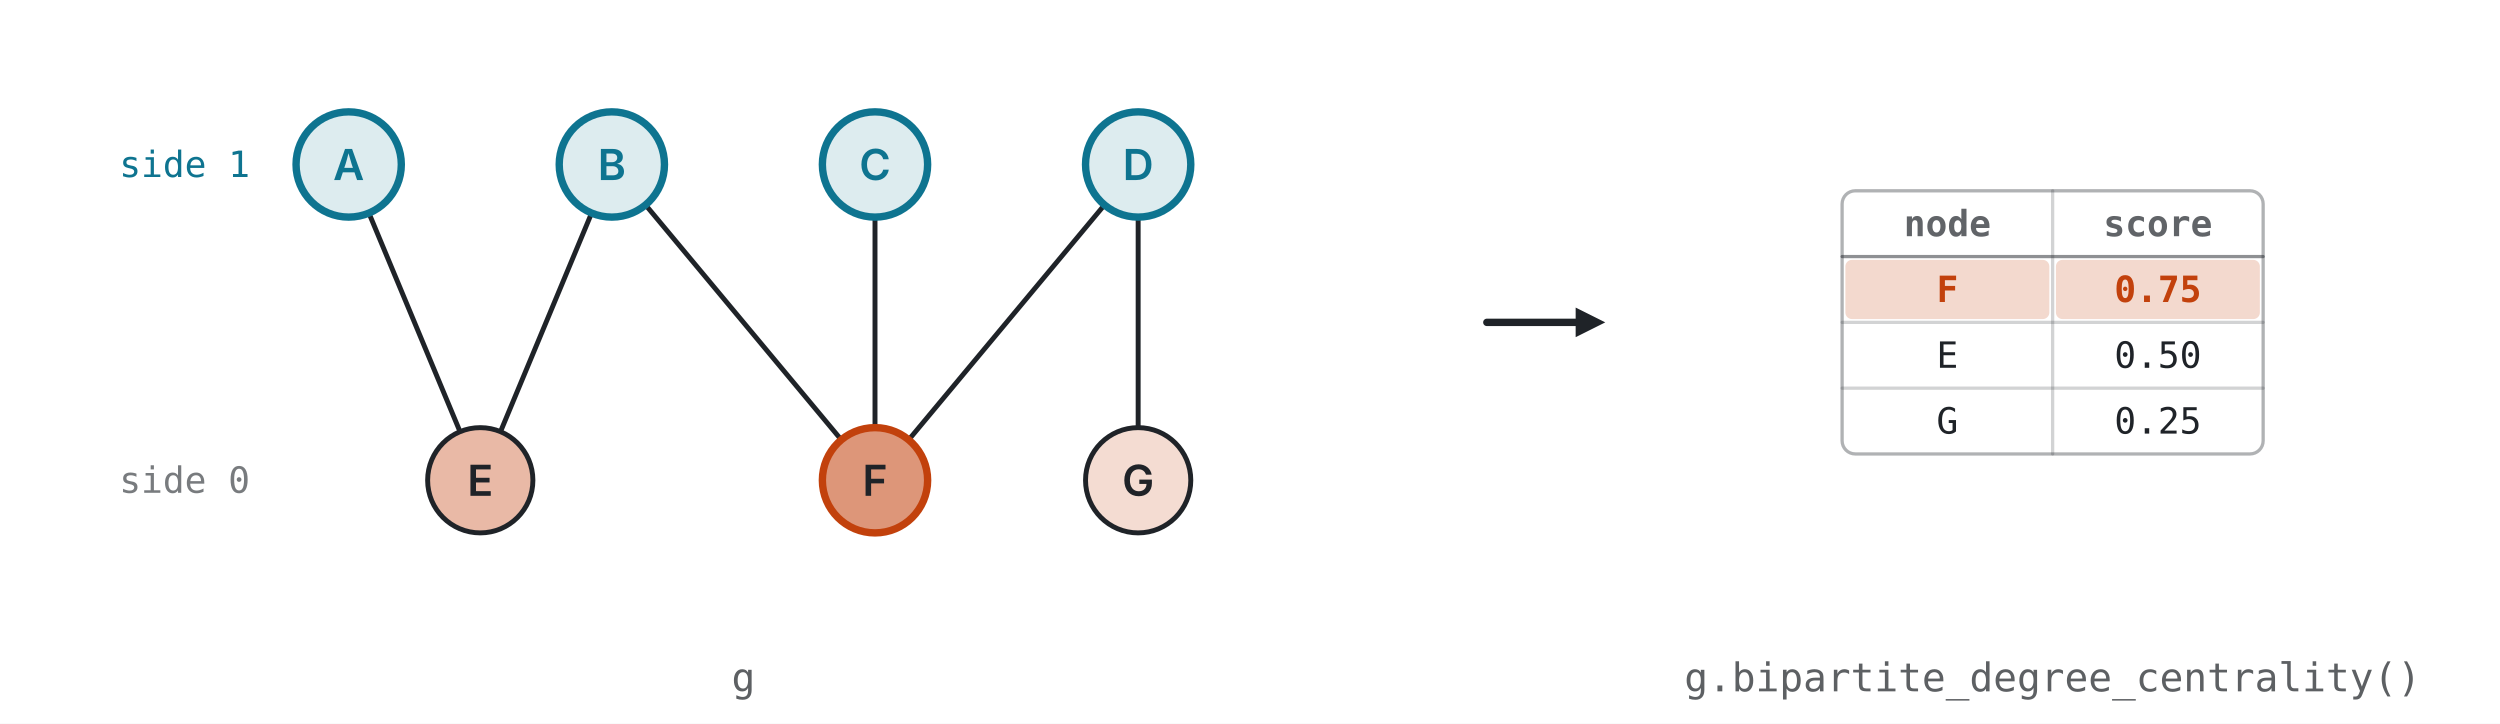
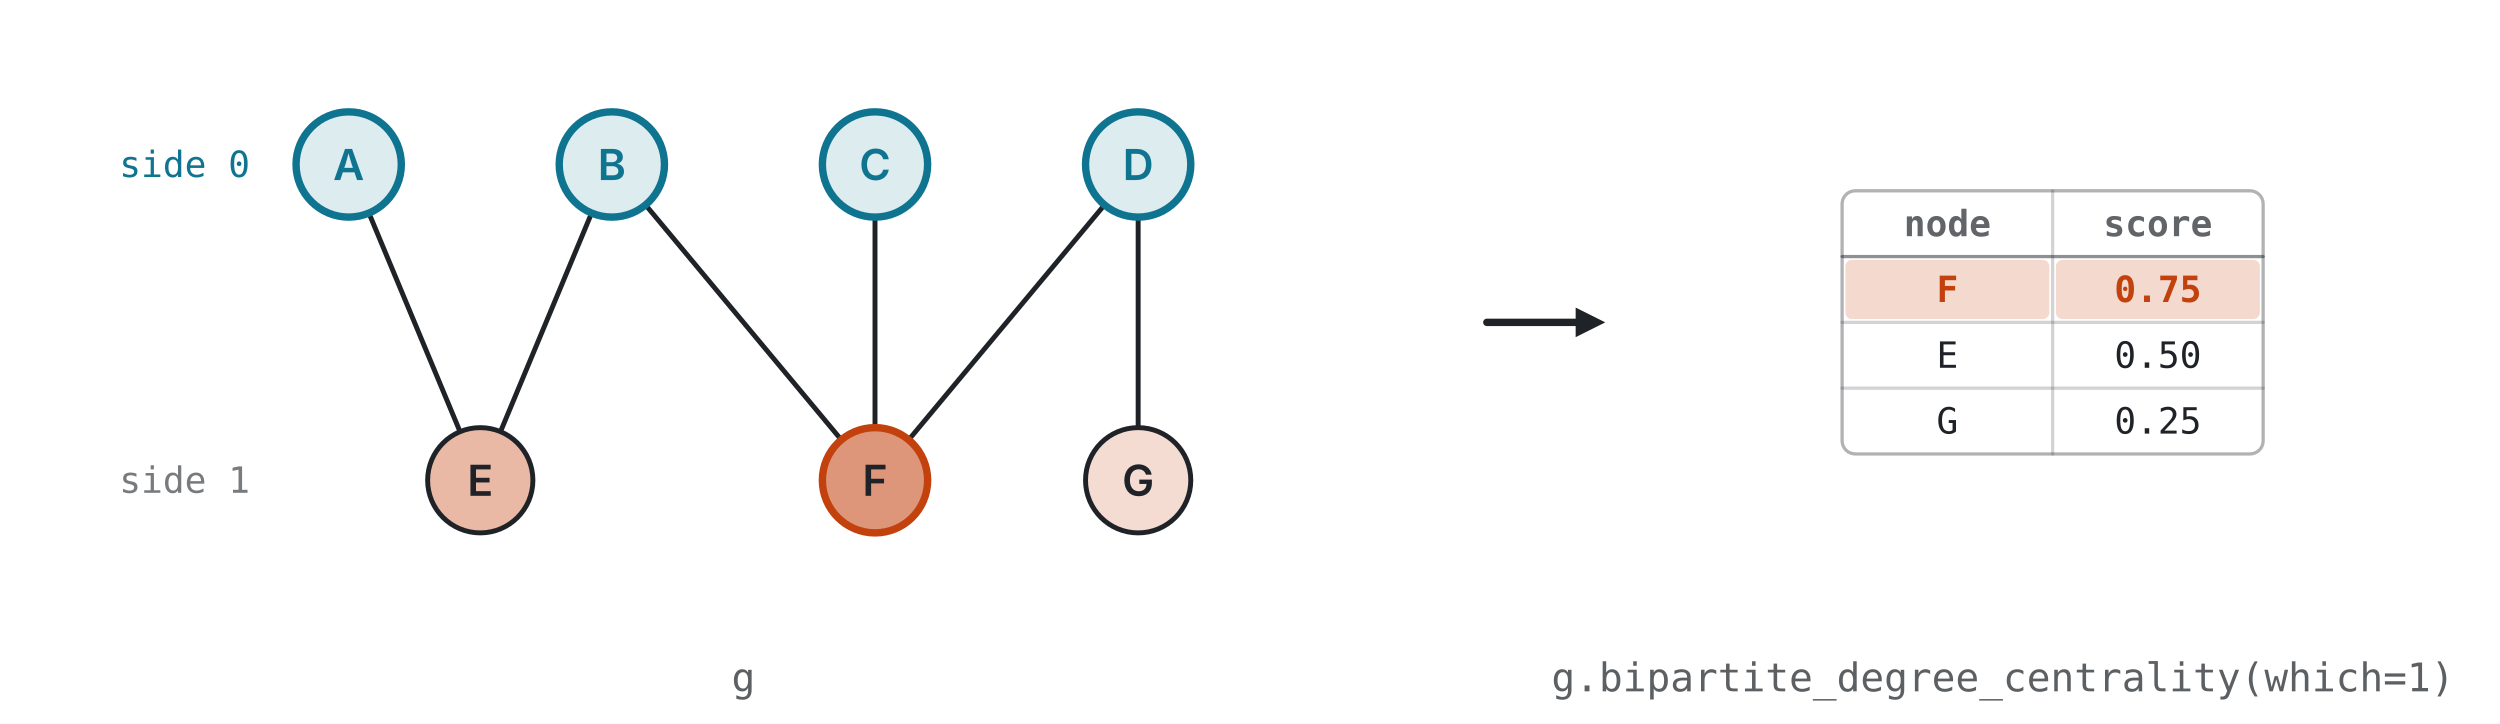
<svg xmlns="http://www.w3.org/2000/svg" viewBox="0 0 760 220" width="760" height="220" role="img" xml:space="preserve">
  <rect width="760" height="220" fill="#ffffff" />
  <rect x="560.0" y="58.0" width="128.0" height="80.0" rx="4" fill="#ffffff" stroke="#1f2328" stroke-opacity="0.35" stroke-width="1" />
  <rect x="561.0" y="79.0" width="62.0" height="18.0" rx="2" fill="#f3d9ce" />
  <rect x="625.0" y="79.0" width="62.0" height="18.0" rx="2" fill="#f3d9ce" />
  <line x1="452.0" y1="98.0" x2="480.0" y2="98.0" stroke="#1f2328" stroke-opacity="1.0" stroke-width="2.25" stroke-linecap="round" />
  <polygon points="488.0,98.0 479.0,102.5 479.0,93.5" fill="#1f2328" fill-opacity="1.0" />
  <line x1="560.0" y1="78.0" x2="688.0" y2="78.0" stroke="#1f2328" stroke-opacity="0.5" stroke-width="1" stroke-linecap="round" />
  <line x1="560.0" y1="98.0" x2="688.0" y2="98.0" stroke="#1f2328" stroke-opacity="0.2" stroke-width="1" stroke-linecap="round" />
  <line x1="560.0" y1="118.0" x2="688.0" y2="118.0" stroke="#1f2328" stroke-opacity="0.2" stroke-width="1" stroke-linecap="round" />
  <line x1="624.0" y1="58.0" x2="624.0" y2="138.0" stroke="#1f2328" stroke-opacity="0.2" stroke-width="1" stroke-linecap="round" />
  <path d="M 112.15 64.77 L 139.85 131.23" fill="none" stroke="#1f2328" stroke-opacity="1" stroke-width="1.5" stroke-linecap="round" />
  <path d="M 179.85 64.77 L 152.15 131.23" fill="none" stroke="#1f2328" stroke-opacity="1" stroke-width="1.5" stroke-linecap="round" />
  <path d="M 196.24 62.29 L 255.76 133.71" fill="none" stroke="#1f2328" stroke-opacity="1" stroke-width="1.5" stroke-linecap="round" />
  <path d="M 266.00 66.00 L 266.00 130.00" fill="none" stroke="#1f2328" stroke-opacity="1" stroke-width="1.5" stroke-linecap="round" />
  <path d="M 335.76 62.29 L 276.24 133.71" fill="none" stroke="#1f2328" stroke-opacity="1" stroke-width="1.5" stroke-linecap="round" />
  <path d="M 346.00 66.00 L 346.00 130.00" fill="none" stroke="#1f2328" stroke-opacity="1" stroke-width="1.5" stroke-linecap="round" />
  <circle cx="106.0" cy="50.0" r="16" fill="#ddecef" stroke="#0e7490" stroke-opacity="1" stroke-width="2.25" />
  <text x="106.0" y="50.0" text-anchor="middle" dominant-baseline="central" font-family="ui-sans-serif, system-ui, -apple-system, 'Segoe UI', sans-serif" font-size="13" font-weight="600" fill="#0e7490" fill-opacity="1">A</text>
  <circle cx="186.0" cy="50.0" r="16" fill="#ddecef" stroke="#0e7490" stroke-opacity="1" stroke-width="2.25" />
  <text x="186.0" y="50.0" text-anchor="middle" dominant-baseline="central" font-family="ui-sans-serif, system-ui, -apple-system, 'Segoe UI', sans-serif" font-size="13" font-weight="600" fill="#0e7490" fill-opacity="1">B</text>
  <circle cx="266.0" cy="50.0" r="16" fill="#ddecef" stroke="#0e7490" stroke-opacity="1" stroke-width="2.25" />
  <text x="266.0" y="50.0" text-anchor="middle" dominant-baseline="central" font-family="ui-sans-serif, system-ui, -apple-system, 'Segoe UI', sans-serif" font-size="13" font-weight="600" fill="#0e7490" fill-opacity="1">C</text>
  <circle cx="346.0" cy="50.0" r="16" fill="#ddecef" stroke="#0e7490" stroke-opacity="1" stroke-width="2.25" />
  <text x="346.0" y="50.0" text-anchor="middle" dominant-baseline="central" font-family="ui-sans-serif, system-ui, -apple-system, 'Segoe UI', sans-serif" font-size="13" font-weight="600" fill="#0e7490" fill-opacity="1">D</text>
  <circle cx="146.0" cy="146.0" r="16" fill="#e9b9a6" stroke="#1f2328" stroke-opacity="1" stroke-width="1.5" />
  <text x="146.0" y="146.0" text-anchor="middle" dominant-baseline="central" font-family="ui-sans-serif, system-ui, -apple-system, 'Segoe UI', sans-serif" font-size="13" font-weight="600" fill="#1f2328" fill-opacity="1">E</text>
  <circle cx="266.0" cy="146.0" r="16" fill="#dd9679" stroke="#c2410c" stroke-opacity="1" stroke-width="2.25" />
  <text x="266.0" y="146.0" text-anchor="middle" dominant-baseline="central" font-family="ui-sans-serif, system-ui, -apple-system, 'Segoe UI', sans-serif" font-size="13" font-weight="600" fill="#1f2328" fill-opacity="1">F</text>
  <circle cx="346.0" cy="146.0" r="16" fill="#f4dcd2" stroke="#1f2328" stroke-opacity="1" stroke-width="1.5" />
  <text x="346.0" y="146.0" text-anchor="middle" dominant-baseline="central" font-family="ui-sans-serif, system-ui, -apple-system, 'Segoe UI', sans-serif" font-size="13" font-weight="600" fill="#1f2328" fill-opacity="1">G</text>
  <text x="226.0" y="206.0" text-anchor="middle" dominant-baseline="central" font-family="ui-monospace, SFMono-Regular, Menlo, Consolas, monospace" font-size="12" font-weight="400" fill="#1f2328" fill-opacity="0.72">g</text>
-   <text x="624.0" y="206.0" text-anchor="middle" dominant-baseline="central" font-family="ui-monospace, SFMono-Regular, Menlo, Consolas, monospace" font-size="12" font-weight="400" fill="#1f2328" fill-opacity="0.72">g.bipartite_degree_centrality()</text>
-   <text x="76.0" y="50.0" text-anchor="end" dominant-baseline="central" font-family="ui-monospace, SFMono-Regular, Menlo, Consolas, monospace" font-size="11" font-weight="400" fill="#0e7490" fill-opacity="1.0">side 1</text>
-   <text x="76.0" y="146.0" text-anchor="end" dominant-baseline="central" font-family="ui-monospace, SFMono-Regular, Menlo, Consolas, monospace" font-size="11" font-weight="400" fill="#1f2328" fill-opacity="0.6">side 0</text>
+   <text x="608.9" y="206.0" text-anchor="middle" dominant-baseline="central" font-family="ui-monospace, SFMono-Regular, Menlo, Consolas, monospace" font-size="12" font-weight="400" fill="#1f2328" fill-opacity="0.72">g.bipartite_degree_centrality(which=1)</text>
+   <text x="76.0" y="50.0" text-anchor="end" dominant-baseline="central" font-family="ui-monospace, SFMono-Regular, Menlo, Consolas, monospace" font-size="11" font-weight="400" fill="#0e7490" fill-opacity="1.0">side 0</text>
+   <text x="76.0" y="146.0" text-anchor="end" dominant-baseline="central" font-family="ui-monospace, SFMono-Regular, Menlo, Consolas, monospace" font-size="11" font-weight="400" fill="#1f2328" fill-opacity="0.6">side 1</text>
  <text x="592.0" y="68.0" text-anchor="middle" dominant-baseline="central" font-family="ui-monospace, SFMono-Regular, Menlo, Consolas, monospace" font-size="11" font-weight="600" fill="#1f2328" fill-opacity="0.7">node</text>
  <text x="656.0" y="68.0" text-anchor="middle" dominant-baseline="central" font-family="ui-monospace, SFMono-Regular, Menlo, Consolas, monospace" font-size="11" font-weight="600" fill="#1f2328" fill-opacity="0.7">score</text>
  <text x="592.0" y="88.0" text-anchor="middle" dominant-baseline="central" font-family="ui-monospace, SFMono-Regular, Menlo, Consolas, monospace" font-size="11" font-weight="600" fill="#c2410c" fill-opacity="1">F</text>
  <text x="656.0" y="88.0" text-anchor="middle" dominant-baseline="central" font-family="ui-monospace, SFMono-Regular, Menlo, Consolas, monospace" font-size="11" font-weight="600" fill="#c2410c" fill-opacity="1">0.75</text>
  <text x="592.0" y="108.0" text-anchor="middle" dominant-baseline="central" font-family="ui-monospace, SFMono-Regular, Menlo, Consolas, monospace" font-size="11" font-weight="400" fill="#1f2328" fill-opacity="1">E</text>
  <text x="656.0" y="108.0" text-anchor="middle" dominant-baseline="central" font-family="ui-monospace, SFMono-Regular, Menlo, Consolas, monospace" font-size="11" font-weight="400" fill="#1f2328" fill-opacity="1">0.50</text>
  <text x="592.0" y="128.0" text-anchor="middle" dominant-baseline="central" font-family="ui-monospace, SFMono-Regular, Menlo, Consolas, monospace" font-size="11" font-weight="400" fill="#1f2328" fill-opacity="1">G</text>
  <text x="656.0" y="128.0" text-anchor="middle" dominant-baseline="central" font-family="ui-monospace, SFMono-Regular, Menlo, Consolas, monospace" font-size="11" font-weight="400" fill="#1f2328" fill-opacity="1">0.25</text>
</svg>
